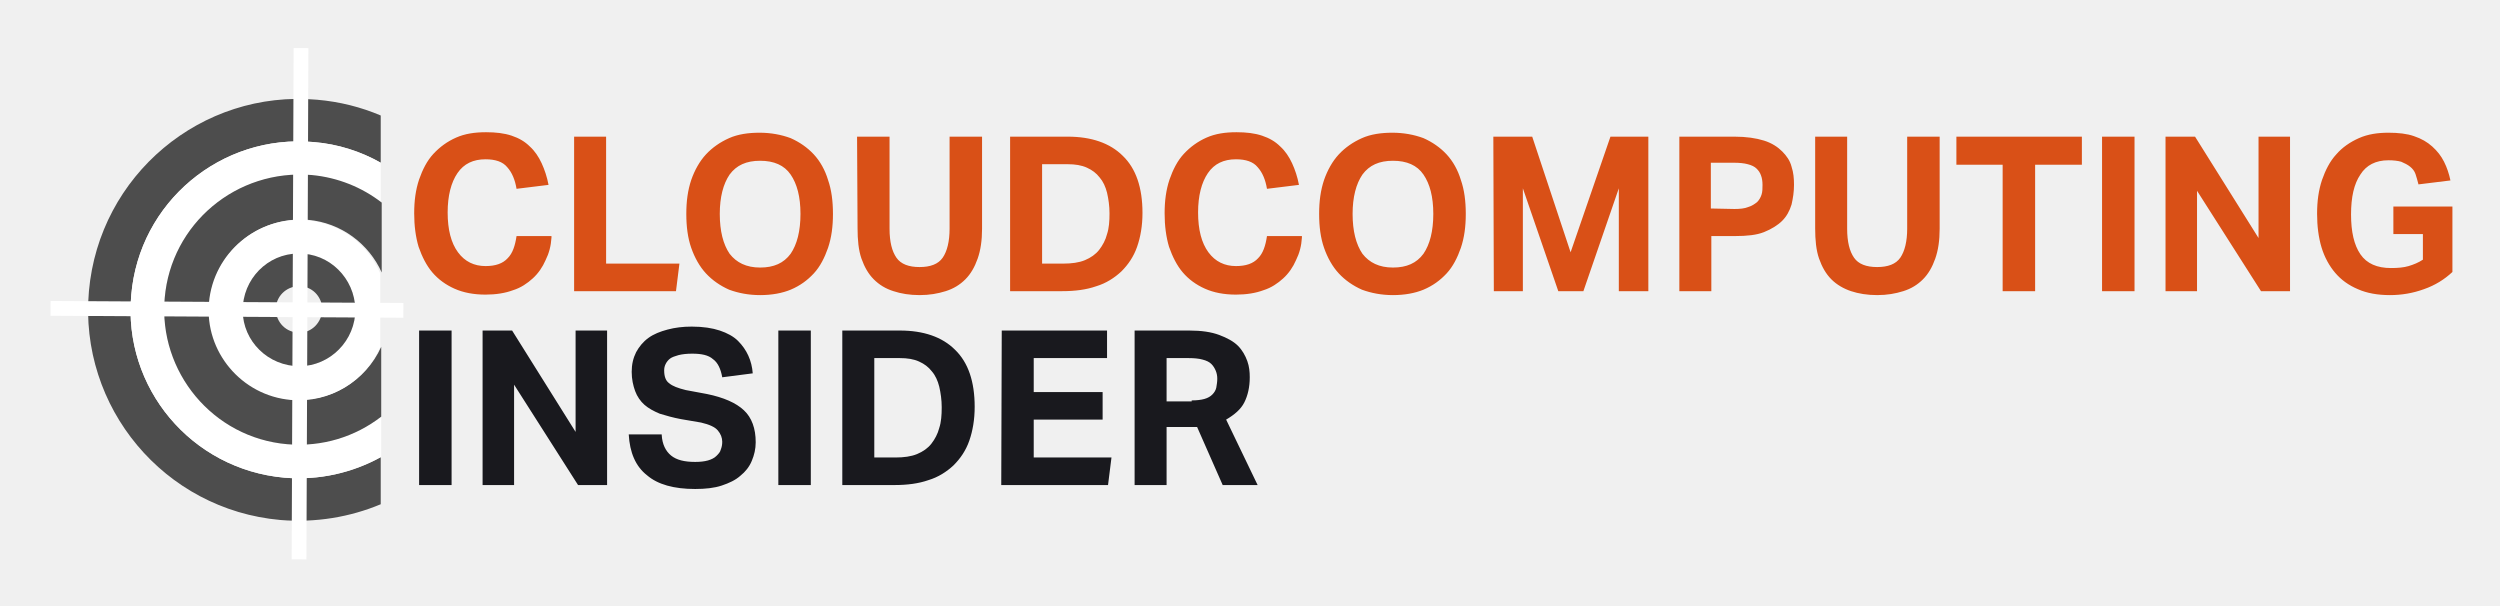
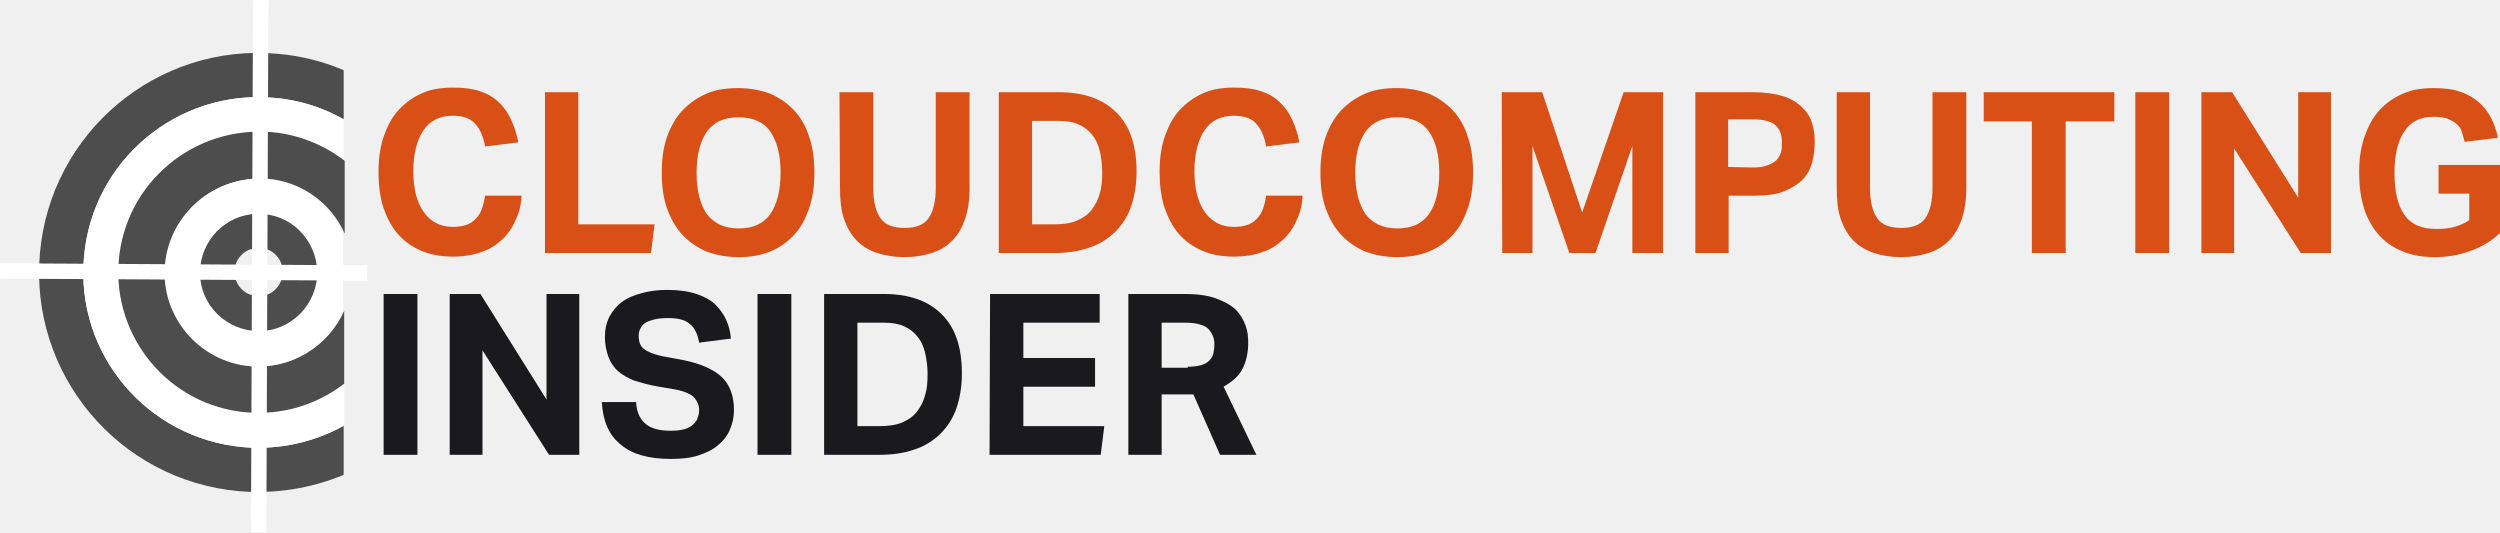
- <svg xmlns="http://www.w3.org/2000/svg" role="img" viewBox="-10.27 -9.77 508.04 123.04">
-   <style>svg {enable-background:new 0 0 489.1 103.9}</style>
-   <style>.st2{fill:#4d4d4d}.st3{fill:#fff}</style>
-   <g id="CCI">
-     <g id="Ebene_5_Kopie_Kopie">
-       <path fill="none" d="M50.9 48.5c-2.6-.2-4.8 1.7-5.1 4.3-.2 2.6 1.7 4.8 4.3 5.1 2.6.2 4.8-1.7 5.1-4.3.2-2.6-1.7-4.9-4.3-5.1z" />
-       <path d="M47.5 87.3C28.6 85.6 14.7 69 16.4 50.2 18 31.3 34.7 17.4 53.5 19.1c4.9.4 9.6 1.9 13.6 4.2v-9.6c-4-1.7-8.3-2.8-12.9-3.2C30.7 8.4 9.9 25.8 7.8 49.4s15.3 44.4 38.9 46.5c7.2.6 14.2-.6 20.4-3.2v-9.6c-5.8 3.2-12.5 4.8-19.6 4.2z" class="st2" />
-       <path d="M16.4 50.2C14.7 69 28.6 85.6 47.5 87.3c7.1.6 13.9-1 19.7-4.2v-8.2c-5.3 4-12 6.2-19.1 5.6C33 79.2 21.9 65.8 23.2 50.8c1.3-15.1 14.7-26.2 29.7-24.9 5.4.5 10.2 2.5 14.2 5.6v-8.2c-4.1-2.3-8.7-3.8-13.6-4.2C34.7 17.4 18 31.3 16.4 50.2z" class="st3" />
-       <path d="M23.2 50.8c-1.3 15 9.8 28.4 24.9 29.7 7.1.6 13.8-1.5 19.1-5.6V60.7C64.1 67.6 56.9 72.1 49 71.4c-10-.9-17.5-9.8-16.6-19.8.9-10.1 9.8-17.5 19.9-16.7 6.8.6 12.4 4.9 15 10.7V31.4c-4-3.1-8.9-5.1-14.2-5.6-15.3-1.3-28.6 9.9-29.9 25z" class="st2" />
-       <path d="M52.1 35c-10-.9-19 6.6-19.9 16.7-.9 10 6.6 18.9 16.6 19.8 8 .7 15.1-3.8 18.2-10.7v-15c-2.5-6-8.1-10.2-14.9-10.8zm9.8 19.2c-.6 6.3-6.1 10.9-12.4 10.4-6.3-.6-10.9-6.1-10.4-12.4.6-6.3 6.1-10.9 12.4-10.4 6.2.5 10.9 6.1 10.4 12.4z" class="st3" />
-       <path d="M51.5 41.8c-6.3-.6-11.8 4.1-12.4 10.4-.6 6.3 4.1 11.8 10.4 12.4 6.2.6 11.8-4.1 12.4-10.4.5-6.3-4.2-11.9-10.4-12.4zm-1.4 16c-2.6-.2-4.5-2.5-4.3-5.1s2.5-4.5 5.1-4.3 4.5 2.5 4.3 5.1c-.3 2.7-2.6 4.6-5.1 4.3z" class="st2" />
-       <path fill="none" stroke="#fff" stroke-width="3" d="M0 52.9l71.7.4m-21.2 50.6L50.9 0" />
-       <g>
-         <path fill="#d95017" d="M101.8 38.5c-.1 1.7-.5 3.2-1.2 4.6-.6 1.4-1.5 2.7-2.6 3.7s-2.4 1.9-4 2.4c-1.6.6-3.5.9-5.6.9-2.4 0-4.5-.4-6.3-1.2s-3.3-1.9-4.5-3.3c-1.2-1.4-2.1-3.2-2.8-5.2-.6-2-.9-4.3-.9-6.8 0-2.6.3-4.8 1-6.9.7-2 1.6-3.8 2.9-5.2s2.8-2.5 4.6-3.3c1.8-.8 3.8-1.1 6.1-1.1 2 0 3.7.2 5.2.7s2.7 1.2 3.7 2.2c1 .9 1.8 2.1 2.4 3.4s1.1 2.8 1.4 4.4l-6.5.8c-.3-1.8-.9-3.3-1.9-4.4-.9-1.1-2.4-1.6-4.4-1.6-2.5 0-4.4.9-5.7 2.8-1.3 1.9-2 4.6-2 8 0 3.5.7 6.2 2.1 8.1 1.4 1.9 3.3 2.8 5.6 2.8 2 0 3.5-.5 4.5-1.6 1-1 1.5-2.5 1.8-4.5h7.1v.3zm4.5-20.5h6.6v25.8h14.9l-.7 5.6h-20.7V18h-.1zm37.9 32.2c-2.3 0-4.4-.4-6.3-1.1-1.8-.8-3.4-1.9-4.7-3.3-1.3-1.4-2.3-3.2-3-5.2s-1-4.3-1-6.9.3-4.8 1-6.9c.7-2 1.7-3.8 3-5.2s2.9-2.5 4.7-3.3 3.9-1.1 6.2-1.1 4.4.4 6.3 1.1c1.8.8 3.4 1.9 4.7 3.3s2.3 3.2 2.9 5.2c.7 2 1 4.3 1 6.9 0 2.6-.3 4.8-1 6.9-.7 2-1.6 3.8-2.9 5.2-1.3 1.4-2.8 2.5-4.7 3.3-1.7.7-3.8 1.1-6.2 1.1zm0-5.6c2.8 0 4.8-.9 6.2-2.8 1.3-1.9 2-4.6 2-8.1s-.7-6.1-2-8-3.4-2.8-6.2-2.8-4.8.9-6.2 2.8c-1.3 1.9-2 4.6-2 8 0 3.5.7 6.2 2 8.1 1.4 1.8 3.4 2.8 6.2 2.8zM163.9 18h6.6v18.7c0 2.7.5 4.6 1.4 5.9.9 1.3 2.5 1.9 4.7 1.9s3.8-.6 4.7-1.9c.9-1.3 1.4-3.3 1.4-5.9V18h6.6v18.7c0 2.4-.3 4.4-.9 6.1-.6 1.7-1.4 3.1-2.5 4.2s-2.4 1.9-4 2.4-3.3.8-5.3.8-3.8-.3-5.3-.8c-1.6-.5-2.9-1.3-4-2.4-1.1-1.1-1.9-2.5-2.5-4.2s-.8-3.8-.8-6.2l-.1-18.6zm31.1 0h11.7c4.8 0 8.6 1.3 11.2 3.9 2.7 2.6 4 6.5 4 11.6 0 2.6-.4 4.9-1.1 6.9-.7 2-1.8 3.6-3.2 5-1.4 1.3-3.1 2.4-5.1 3-2 .7-4.3 1-6.9 1H195V18zm10.8 25.8c1.7 0 3.2-.2 4.4-.7s2.2-1.2 2.9-2.1 1.3-2 1.6-3.2c.4-1.2.5-2.6.5-4.2 0-1.5-.2-2.9-.5-4.2-.3-1.2-.8-2.3-1.5-3.1-.7-.9-1.5-1.5-2.6-2s-2.4-.7-3.9-.7h-5.2v20.2h4.3zm48.5-5.3c-.1 1.7-.5 3.2-1.2 4.6-.6 1.4-1.5 2.7-2.6 3.7s-2.4 1.9-4 2.4c-1.6.6-3.5.9-5.6.9-2.4 0-4.5-.4-6.3-1.2s-3.3-1.9-4.5-3.3c-1.2-1.4-2.1-3.2-2.8-5.2-.6-2-.9-4.3-.9-6.8 0-2.6.3-4.8 1-6.9.7-2 1.6-3.8 2.9-5.2 1.3-1.4 2.8-2.5 4.6-3.3s3.8-1.1 6.1-1.1c2 0 3.7.2 5.2.7s2.7 1.2 3.7 2.2c1 .9 1.8 2.1 2.4 3.4s1.1 2.8 1.4 4.4l-6.5.8c-.3-1.8-.9-3.3-1.9-4.4-.9-1.1-2.4-1.6-4.4-1.6-2.5 0-4.4.9-5.7 2.8s-2 4.6-2 8c0 3.5.7 6.2 2.1 8.1 1.4 1.9 3.3 2.8 5.6 2.8 2 0 3.5-.5 4.5-1.6 1-1 1.5-2.5 1.8-4.5h7.1v.3zm18.5 11.7c-2.3 0-4.4-.4-6.3-1.1-1.8-.8-3.4-1.9-4.7-3.3-1.3-1.4-2.3-3.2-3-5.2s-1-4.3-1-6.9.3-4.8 1-6.9c.7-2 1.7-3.8 3-5.2s2.9-2.5 4.7-3.3c1.8-.8 3.9-1.1 6.2-1.1 2.3 0 4.4.4 6.3 1.1 1.8.8 3.4 1.9 4.7 3.3 1.3 1.4 2.3 3.2 2.9 5.2.7 2 1 4.3 1 6.9 0 2.6-.3 4.8-1 6.9-.7 2-1.6 3.8-2.9 5.2s-2.8 2.5-4.7 3.3c-1.7.7-3.8 1.1-6.2 1.1zm0-5.6c2.8 0 4.8-.9 6.2-2.8 1.3-1.9 2-4.6 2-8.1s-.7-6.1-2-8-3.4-2.8-6.2-2.8c-2.8 0-4.8.9-6.2 2.8-1.3 1.9-2 4.6-2 8 0 3.5.7 6.2 2 8.1 1.4 1.8 3.4 2.8 6.2 2.8zM293.2 18h7.9l7.8 23.5L317 18h7.7v31.4h-6V28.5l-7.2 20.9h-5.1l-7.2-20.9v20.9h-5.9l-.1-31.4zm37.8 0h11.2c2.4 0 4.4.3 6 .8s2.8 1.3 3.7 2.2c.9.9 1.6 1.9 1.9 3.1.4 1.2.5 2.4.5 3.7 0 1.4-.2 2.7-.5 4-.4 1.3-1 2.4-1.9 3.3s-2.2 1.7-3.7 2.3-3.5.8-5.8.8h-4.9v11.2H331V18zm11.2 14.7c1.1 0 2.1-.1 2.8-.4.7-.2 1.3-.6 1.8-1 .4-.4.7-.9.9-1.5.2-.6.2-1.3.2-2s-.1-1.4-.3-1.9c-.2-.6-.5-1-.9-1.4s-1-.7-1.8-.9c-.7-.2-1.7-.3-2.8-.3h-4.7v9.3l4.8.1zM358.5 18h6.6v18.7c0 2.7.5 4.6 1.4 5.9.9 1.3 2.5 1.9 4.7 1.9s3.8-.6 4.7-1.9c.9-1.3 1.4-3.3 1.4-5.9V18h6.6v18.7c0 2.4-.3 4.4-.9 6.1-.6 1.7-1.4 3.1-2.5 4.2s-2.4 1.9-4 2.4-3.3.8-5.3.8-3.8-.3-5.3-.8-2.9-1.3-4-2.4c-1.1-1.1-1.9-2.5-2.5-4.2s-.8-3.8-.8-6.2V18h-.1zm38.3 5.7h-9.5V18h25.5v5.7h-9.5v25.7h-6.6V23.7h.1zm20.1-5.7h6.6v31.4h-6.6V18zm13 0h5.9l12.9 20.6V18h6.4v31.4h-5.9l-13-20.4v20.4h-6.4V18h.1zM476 32.2h12.1v13.3c-1.6 1.5-3.5 2.7-5.8 3.5-2.2.8-4.5 1.2-6.9 1.2-2.5 0-4.7-.4-6.5-1.2-1.9-.8-3.4-1.9-4.6-3.3-1.2-1.4-2.2-3.2-2.8-5.2-.6-2-.9-4.3-.9-6.8 0-2.6.3-4.8 1-6.9.7-2 1.6-3.8 2.9-5.2 1.2-1.4 2.8-2.5 4.6-3.3 1.8-.8 3.8-1.1 6-1.1 2 0 3.8.2 5.2.7 1.5.5 2.7 1.2 3.7 2.1s1.8 1.9 2.4 3.1 1 2.4 1.3 3.8l-6.5.8c-.2-.8-.4-1.5-.6-2.1s-.6-1.1-1.1-1.5-1.1-.7-1.8-1c-.7-.2-1.6-.3-2.6-.3-2.6 0-4.5 1-5.7 2.9-1.3 1.9-1.9 4.6-1.9 8.1s.6 6.2 1.9 8.1c1.3 1.9 3.4 2.8 6.2 2.8 1.4 0 2.6-.1 3.6-.4s2-.7 2.9-1.3v-5.2h-6v-5.6h-.1z" />
-       </g>
-       <g>
-         <path fill="#19191e" d="M74.9 57.4h6.6v31.4h-6.6V57.4zm13 0h5.9L106.7 78V57.4h6.4v31.4h-5.9l-13-20.4v20.4h-6.4V57.4h.1zm36.3 21.2c.1 1.9.8 3.3 1.9 4.2 1.1.9 2.7 1.3 4.9 1.3 1 0 1.9-.1 2.6-.3.7-.2 1.3-.5 1.7-.9s.8-.8.9-1.3c.2-.5.3-1 .3-1.6 0-.8-.3-1.6-.9-2.3s-1.7-1.2-3.4-1.6l-4.1-.7c-1.6-.3-3-.7-4.3-1.1-1.2-.5-2.3-1.1-3.1-1.8s-1.5-1.7-1.9-2.8c-.4-1.1-.7-2.4-.7-3.9s.3-2.8.9-4c.6-1.1 1.4-2.1 2.5-2.9 1.1-.8 2.4-1.3 3.9-1.7s3.1-.6 4.9-.6c2.3 0 4.2.3 5.7.8s2.8 1.2 3.7 2.1c.9.9 1.6 1.9 2.1 3s.8 2.3.9 3.6l-6.2.8c-.3-1.7-.9-3-1.9-3.7-.9-.8-2.3-1.1-4.2-1.1-1.1 0-2 .1-2.8.3-.7.2-1.3.4-1.7.7-.4.3-.7.7-.9 1.1-.2.4-.3.8-.3 1.3 0 1.2.3 2.1 1 2.6.7.6 1.8 1 3.4 1.4l4.3.8c3.4.7 5.9 1.8 7.5 3.3s2.4 3.7 2.4 6.5c0 1.4-.3 2.6-.8 3.8-.5 1.2-1.3 2.2-2.3 3-1 .9-2.3 1.5-3.8 2s-3.3.7-5.4.7c-4.3 0-7.6-.9-9.8-2.8-2.3-1.8-3.5-4.6-3.7-8.3h6.7v.1zm23.7-21.2h6.6v31.4h-6.6V57.4zm13 0h11.7c4.8 0 8.6 1.3 11.2 3.9 2.7 2.6 4 6.5 4 11.6 0 2.6-.4 4.9-1.1 6.9-.7 2-1.8 3.6-3.2 5-1.4 1.3-3.1 2.4-5.1 3-2 .7-4.3 1-6.9 1h-10.6V57.4zm10.8 25.8c1.7 0 3.2-.2 4.4-.7s2.2-1.2 2.9-2.1 1.3-2 1.6-3.2c.4-1.2.5-2.6.5-4.2 0-1.5-.2-2.9-.5-4.2-.3-1.2-.8-2.3-1.5-3.1-.7-.9-1.5-1.5-2.6-2s-2.4-.7-3.9-.7h-5.2v20.2h4.3zm21.6-25.8h21.4V63h-14.9v6.9h14v5.6h-14v7.7h15.8l-.7 5.6h-21.7l.1-31.4zm27 0h11.1c2.5 0 4.5.3 6.1.9 1.6.6 2.9 1.3 3.8 2.2.9.9 1.5 2 1.9 3.1.4 1.1.5 2.2.5 3.3 0 2-.4 3.7-1.1 5.1-.7 1.4-2 2.5-3.7 3.5l6.4 13.3h-7.1L233 77h-6.2v11.8h-6.5V57.4zm11.6 14.2c1 0 1.9-.1 2.6-.3.7-.2 1.2-.5 1.6-.9.4-.4.7-.9.8-1.4.1-.6.2-1.2.2-1.8 0-.6-.1-1.1-.3-1.6s-.5-1-.9-1.4-1-.7-1.8-.9c-.7-.2-1.7-.3-2.8-.3h-4.5v8.8h5.1v-.2z" />
-       </g>
-     </g>
+ <svg xmlns="http://www.w3.org/2000/svg" role="img" viewBox="0 0 488.1 103.91">
+   <style>
+     .st2 {
+         fill: #4d4d4d
+     }
+ 
+     .st3 {
+         fill: #fff
+     }
+     </style>
+   <path d="M47.5 87.3C28.6 85.6 14.7 69 16.4 50.2 18 31.3 34.7 17.4 53.5 19.1c4.9.4 9.6 1.9 13.6 4.2v-9.6c-4-1.7-8.3-2.8-12.9-3.2C30.7 8.4 9.9 25.8 7.8 49.4s15.3 44.4 38.9 46.5c7.2.6 14.2-.6 20.4-3.2v-9.6c-5.8 3.2-12.5 4.8-19.6 4.2z" class="st2" />
+   <path d="M16.4 50.2C14.7 69 28.6 85.6 47.5 87.3c7.1.6 13.9-1 19.7-4.2v-8.2c-5.3 4-12 6.2-19.1 5.6C33 79.2 21.9 65.8 23.2 50.8c1.3-15.1 14.7-26.2 29.7-24.9 5.4.5 10.2 2.5 14.2 5.6v-8.2c-4.1-2.3-8.7-3.8-13.6-4.2C34.7 17.4 18 31.3 16.4 50.2z" class="st3" />
+   <path d="M23.2 50.8c-1.3 15 9.8 28.4 24.9 29.7 7.1.6 13.8-1.5 19.1-5.6V60.7C64.1 67.6 56.9 72.1 49 71.4c-10-.9-17.5-9.8-16.6-19.8.9-10.1 9.8-17.5 19.9-16.7 6.8.6 12.4 4.9 15 10.7V31.4c-4-3.1-8.9-5.1-14.2-5.6-15.3-1.3-28.6 9.9-29.9 25z" class="st2" />
+   <path d="M52.1 35c-10-.9-19 6.6-19.9 16.7-.9 10 6.6 18.9 16.6 19.8 8 .7 15.1-3.8 18.2-10.7v-15c-2.5-6-8.1-10.2-14.9-10.8zm9.8 19.2c-.6 6.3-6.1 10.9-12.4 10.4-6.3-.6-10.9-6.1-10.4-12.4.6-6.3 6.1-10.9 12.4-10.4 6.2.5 10.9 6.1 10.4 12.4z" class="st3" />
+   <path d="M51.5 41.8c-6.3-.6-11.8 4.1-12.4 10.4-.6 6.3 4.1 11.8 10.4 12.4 6.2.6 11.8-4.1 12.4-10.4.5-6.3-4.2-11.9-10.4-12.4zm-1.4 16c-2.6-.2-4.5-2.5-4.3-5.1s2.5-4.5 5.1-4.3 4.5 2.5 4.3 5.1c-.3 2.7-2.6 4.6-5.1 4.3z" class="st2" />
+   <path fill="none" stroke="#fff" stroke-width="3" d="M0 52.9l71.7.4m-21.2 50.6L50.9 0" />
+   <g>
+     <path fill="#d95017" d="M101.8 38.5c-.1 1.7-.5 3.2-1.2 4.6-.6 1.4-1.5 2.7-2.6 3.7s-2.4 1.9-4 2.4c-1.6.6-3.5.9-5.6.9-2.4 0-4.5-.4-6.3-1.2s-3.3-1.9-4.5-3.3c-1.2-1.4-2.1-3.2-2.8-5.2-.6-2-.9-4.3-.9-6.8 0-2.6.3-4.8 1-6.9.7-2 1.6-3.8 2.9-5.2s2.8-2.5 4.6-3.3c1.8-.8 3.8-1.1 6.1-1.1 2 0 3.7.2 5.2.7s2.7 1.2 3.7 2.2c1 .9 1.8 2.1 2.4 3.4s1.1 2.8 1.4 4.4l-6.5.8c-.3-1.8-.9-3.3-1.9-4.4-.9-1.1-2.4-1.6-4.4-1.6-2.5 0-4.4.9-5.7 2.8-1.3 1.9-2 4.6-2 8 0 3.5.7 6.2 2.1 8.1 1.4 1.9 3.3 2.8 5.6 2.8 2 0 3.5-.5 4.5-1.6 1-1 1.5-2.5 1.8-4.5h7.1v.3zm4.5-20.5h6.6v25.8h14.9l-.7 5.6h-20.7V18h-.1zm37.9 32.2c-2.3 0-4.4-.4-6.3-1.1-1.8-.8-3.4-1.9-4.7-3.3-1.3-1.4-2.3-3.2-3-5.2s-1-4.3-1-6.9.3-4.8 1-6.9c.7-2 1.7-3.8 3-5.2s2.9-2.5 4.7-3.3 3.9-1.1 6.2-1.1 4.4.4 6.3 1.1c1.8.8 3.4 1.9 4.7 3.3s2.3 3.2 2.9 5.2c.7 2 1 4.3 1 6.9 0 2.6-.3 4.8-1 6.9-.7 2-1.6 3.8-2.9 5.2-1.3 1.4-2.8 2.5-4.7 3.3-1.7.7-3.8 1.1-6.2 1.1zm0-5.6c2.8 0 4.8-.9 6.2-2.8 1.3-1.9 2-4.6 2-8.1s-.7-6.1-2-8-3.4-2.8-6.2-2.8-4.8.9-6.2 2.8c-1.3 1.9-2 4.6-2 8 0 3.5.7 6.2 2 8.1 1.4 1.8 3.4 2.8 6.2 2.8zM163.9 18h6.6v18.7c0 2.7.5 4.6 1.4 5.9.9 1.3 2.5 1.9 4.7 1.9s3.8-.6 4.7-1.9c.9-1.3 1.4-3.3 1.4-5.9V18h6.6v18.7c0 2.4-.3 4.4-.9 6.1-.6 1.7-1.4 3.1-2.5 4.2s-2.4 1.9-4 2.4-3.3.8-5.3.8-3.8-.3-5.3-.8c-1.6-.5-2.9-1.3-4-2.4-1.1-1.1-1.9-2.5-2.5-4.2s-.8-3.8-.8-6.2l-.1-18.6zm31.1 0h11.7c4.8 0 8.6 1.3 11.2 3.9 2.7 2.6 4 6.5 4 11.6 0 2.6-.4 4.9-1.1 6.9-.7 2-1.8 3.6-3.2 5-1.4 1.3-3.1 2.4-5.1 3-2 .7-4.3 1-6.9 1H195V18zm10.8 25.8c1.7 0 3.2-.2 4.4-.7s2.2-1.2 2.9-2.1 1.3-2 1.6-3.2c.4-1.2.5-2.6.5-4.2 0-1.5-.2-2.9-.5-4.2-.3-1.2-.8-2.3-1.5-3.1-.7-.9-1.5-1.5-2.6-2s-2.4-.7-3.9-.7h-5.2v20.2h4.3zm48.5-5.3c-.1 1.7-.5 3.2-1.2 4.6-.6 1.4-1.5 2.7-2.6 3.7s-2.4 1.9-4 2.4c-1.6.6-3.5.9-5.6.9-2.4 0-4.5-.4-6.3-1.2s-3.3-1.9-4.5-3.3c-1.2-1.4-2.1-3.2-2.8-5.2-.6-2-.9-4.3-.9-6.8 0-2.6.3-4.8 1-6.9.7-2 1.6-3.8 2.9-5.2 1.3-1.4 2.8-2.5 4.6-3.3s3.8-1.1 6.1-1.1c2 0 3.7.2 5.2.7s2.7 1.2 3.7 2.2c1 .9 1.8 2.1 2.4 3.4s1.1 2.8 1.4 4.4l-6.5.8c-.3-1.8-.9-3.3-1.9-4.4-.9-1.1-2.4-1.6-4.4-1.6-2.5 0-4.4.9-5.7 2.8s-2 4.6-2 8c0 3.5.7 6.2 2.1 8.1 1.4 1.9 3.3 2.8 5.6 2.8 2 0 3.5-.5 4.5-1.6 1-1 1.5-2.5 1.8-4.5h7.1v.3zm18.5 11.7c-2.3 0-4.4-.4-6.3-1.1-1.8-.8-3.4-1.9-4.7-3.3-1.3-1.4-2.3-3.2-3-5.2s-1-4.3-1-6.9.3-4.8 1-6.9c.7-2 1.7-3.8 3-5.2s2.9-2.5 4.7-3.3c1.8-.8 3.9-1.1 6.2-1.1 2.3 0 4.4.4 6.3 1.1 1.8.8 3.4 1.9 4.7 3.3 1.3 1.4 2.3 3.2 2.9 5.2.7 2 1 4.3 1 6.9 0 2.6-.3 4.8-1 6.9-.7 2-1.6 3.8-2.9 5.2s-2.8 2.5-4.7 3.3c-1.7.7-3.8 1.1-6.2 1.1zm0-5.6c2.8 0 4.8-.9 6.2-2.8 1.3-1.9 2-4.6 2-8.1s-.7-6.1-2-8-3.4-2.8-6.2-2.8c-2.8 0-4.8.9-6.2 2.8-1.3 1.9-2 4.6-2 8 0 3.5.7 6.2 2 8.1 1.4 1.8 3.4 2.8 6.2 2.8zM293.2 18h7.9l7.8 23.5L317 18h7.7v31.4h-6V28.5l-7.2 20.9h-5.1l-7.2-20.9v20.9h-5.9l-.1-31.4zm37.8 0h11.2c2.4 0 4.4.3 6 .8s2.8 1.3 3.7 2.2c.9.9 1.6 1.9 1.9 3.1.4 1.2.5 2.4.5 3.7 0 1.4-.2 2.7-.5 4-.4 1.3-1 2.4-1.9 3.3s-2.2 1.7-3.7 2.3-3.5.8-5.8.8h-4.9v11.2H331V18zm11.2 14.7c1.1 0 2.1-.1 2.8-.4.7-.2 1.3-.6 1.8-1 .4-.4.7-.9.9-1.5.2-.6.2-1.3.2-2s-.1-1.4-.3-1.9c-.2-.6-.5-1-.9-1.4s-1-.7-1.8-.9c-.7-.2-1.7-.3-2.8-.3h-4.7v9.3l4.8.1zM358.5 18h6.6v18.7c0 2.7.5 4.6 1.4 5.9.9 1.3 2.5 1.9 4.7 1.9s3.8-.6 4.7-1.9c.9-1.3 1.4-3.3 1.4-5.9V18h6.6v18.7c0 2.4-.3 4.4-.9 6.1-.6 1.7-1.4 3.1-2.5 4.2s-2.4 1.9-4 2.4-3.3.8-5.3.8-3.8-.3-5.3-.8-2.9-1.3-4-2.4c-1.1-1.1-1.9-2.5-2.5-4.2s-.8-3.8-.8-6.2V18h-.1zm38.3 5.7h-9.5V18h25.5v5.7h-9.5v25.7h-6.6V23.7h.1zm20.1-5.7h6.6v31.4h-6.6V18zm13 0h5.9l12.9 20.6V18h6.4v31.4h-5.9l-13-20.4v20.4h-6.4V18h.1zM476 32.2h12.1v13.3c-1.6 1.5-3.5 2.7-5.8 3.5-2.2.8-4.5 1.2-6.9 1.2-2.5 0-4.7-.4-6.5-1.2-1.9-.8-3.4-1.9-4.6-3.3-1.2-1.4-2.2-3.2-2.8-5.2-.6-2-.9-4.3-.9-6.8 0-2.6.3-4.8 1-6.9.7-2 1.6-3.8 2.9-5.2 1.2-1.4 2.8-2.5 4.6-3.3 1.8-.8 3.8-1.1 6-1.1 2 0 3.8.2 5.2.7 1.5.5 2.7 1.2 3.7 2.1s1.8 1.9 2.4 3.1 1 2.4 1.3 3.8l-6.5.8c-.2-.8-.4-1.5-.6-2.1s-.6-1.1-1.1-1.5-1.1-.7-1.8-1c-.7-.2-1.6-.3-2.6-.3-2.6 0-4.5 1-5.7 2.9-1.3 1.9-1.9 4.6-1.9 8.1s.6 6.2 1.9 8.1c1.3 1.9 3.4 2.8 6.2 2.8 1.4 0 2.6-.1 3.6-.4s2-.7 2.9-1.3v-5.2h-6v-5.6h-.1z" />
+   </g>
+   <g>
+     <path fill="#19191e" d="M74.9 57.4h6.6v31.4h-6.6V57.4zm13 0h5.9L106.7 78V57.4h6.4v31.4h-5.9l-13-20.4v20.4h-6.4V57.4h.1zm36.3 21.2c.1 1.9.8 3.3 1.9 4.2 1.1.9 2.7 1.3 4.9 1.3 1 0 1.9-.1 2.6-.3.7-.2 1.3-.5 1.7-.9s.8-.8.9-1.3c.2-.5.3-1 .3-1.6 0-.8-.3-1.6-.9-2.3s-1.7-1.2-3.4-1.6l-4.1-.7c-1.6-.3-3-.7-4.3-1.1-1.2-.5-2.3-1.1-3.1-1.8s-1.5-1.7-1.9-2.8c-.4-1.1-.7-2.4-.7-3.9s.3-2.8.9-4c.6-1.1 1.4-2.1 2.5-2.9 1.1-.8 2.4-1.3 3.9-1.7s3.1-.6 4.9-.6c2.3 0 4.2.3 5.7.8s2.8 1.2 3.7 2.1c.9.9 1.6 1.9 2.1 3s.8 2.3.9 3.6l-6.2.8c-.3-1.7-.9-3-1.9-3.7-.9-.8-2.3-1.1-4.2-1.1-1.1 0-2 .1-2.8.3-.7.2-1.3.4-1.7.7-.4.3-.7.7-.9 1.1-.2.4-.3.8-.3 1.3 0 1.2.3 2.1 1 2.6.7.6 1.8 1 3.4 1.4l4.3.8c3.4.7 5.9 1.8 7.5 3.3s2.4 3.7 2.4 6.5c0 1.4-.3 2.6-.8 3.8-.5 1.2-1.3 2.2-2.3 3-1 .9-2.3 1.5-3.8 2s-3.3.7-5.4.7c-4.3 0-7.6-.9-9.8-2.8-2.3-1.8-3.5-4.6-3.7-8.3h6.7v.1zm23.7-21.2h6.6v31.4h-6.6V57.4zm13 0h11.7c4.8 0 8.6 1.3 11.2 3.9 2.7 2.6 4 6.5 4 11.6 0 2.6-.4 4.9-1.1 6.9-.7 2-1.8 3.6-3.2 5-1.4 1.3-3.1 2.4-5.1 3-2 .7-4.3 1-6.9 1h-10.6V57.4zm10.8 25.8c1.7 0 3.2-.2 4.4-.7s2.2-1.2 2.9-2.1 1.3-2 1.6-3.2c.4-1.2.5-2.6.5-4.2 0-1.5-.2-2.9-.5-4.2-.3-1.2-.8-2.3-1.5-3.1-.7-.9-1.5-1.5-2.6-2s-2.4-.7-3.9-.7h-5.2v20.2h4.3zm21.6-25.8h21.4V63h-14.9v6.9h14v5.6h-14v7.7h15.8l-.7 5.6h-21.7l.1-31.4zm27 0h11.1c2.5 0 4.5.3 6.1.9 1.6.6 2.9 1.3 3.8 2.2.9.9 1.5 2 1.9 3.1.4 1.1.5 2.2.5 3.3 0 2-.4 3.7-1.1 5.1-.7 1.4-2 2.5-3.7 3.5l6.4 13.3h-7.1L233 77h-6.2v11.8h-6.5V57.4zm11.6 14.2c1 0 1.9-.1 2.6-.3.7-.2 1.2-.5 1.6-.9.4-.4.7-.9.8-1.4.1-.6.2-1.2.2-1.8 0-.6-.1-1.1-.3-1.6s-.5-1-.9-1.4-1-.7-1.8-.9c-.7-.2-1.7-.3-2.8-.3h-4.5v8.8h5.1v-.2z" />
  </g>
</svg>
